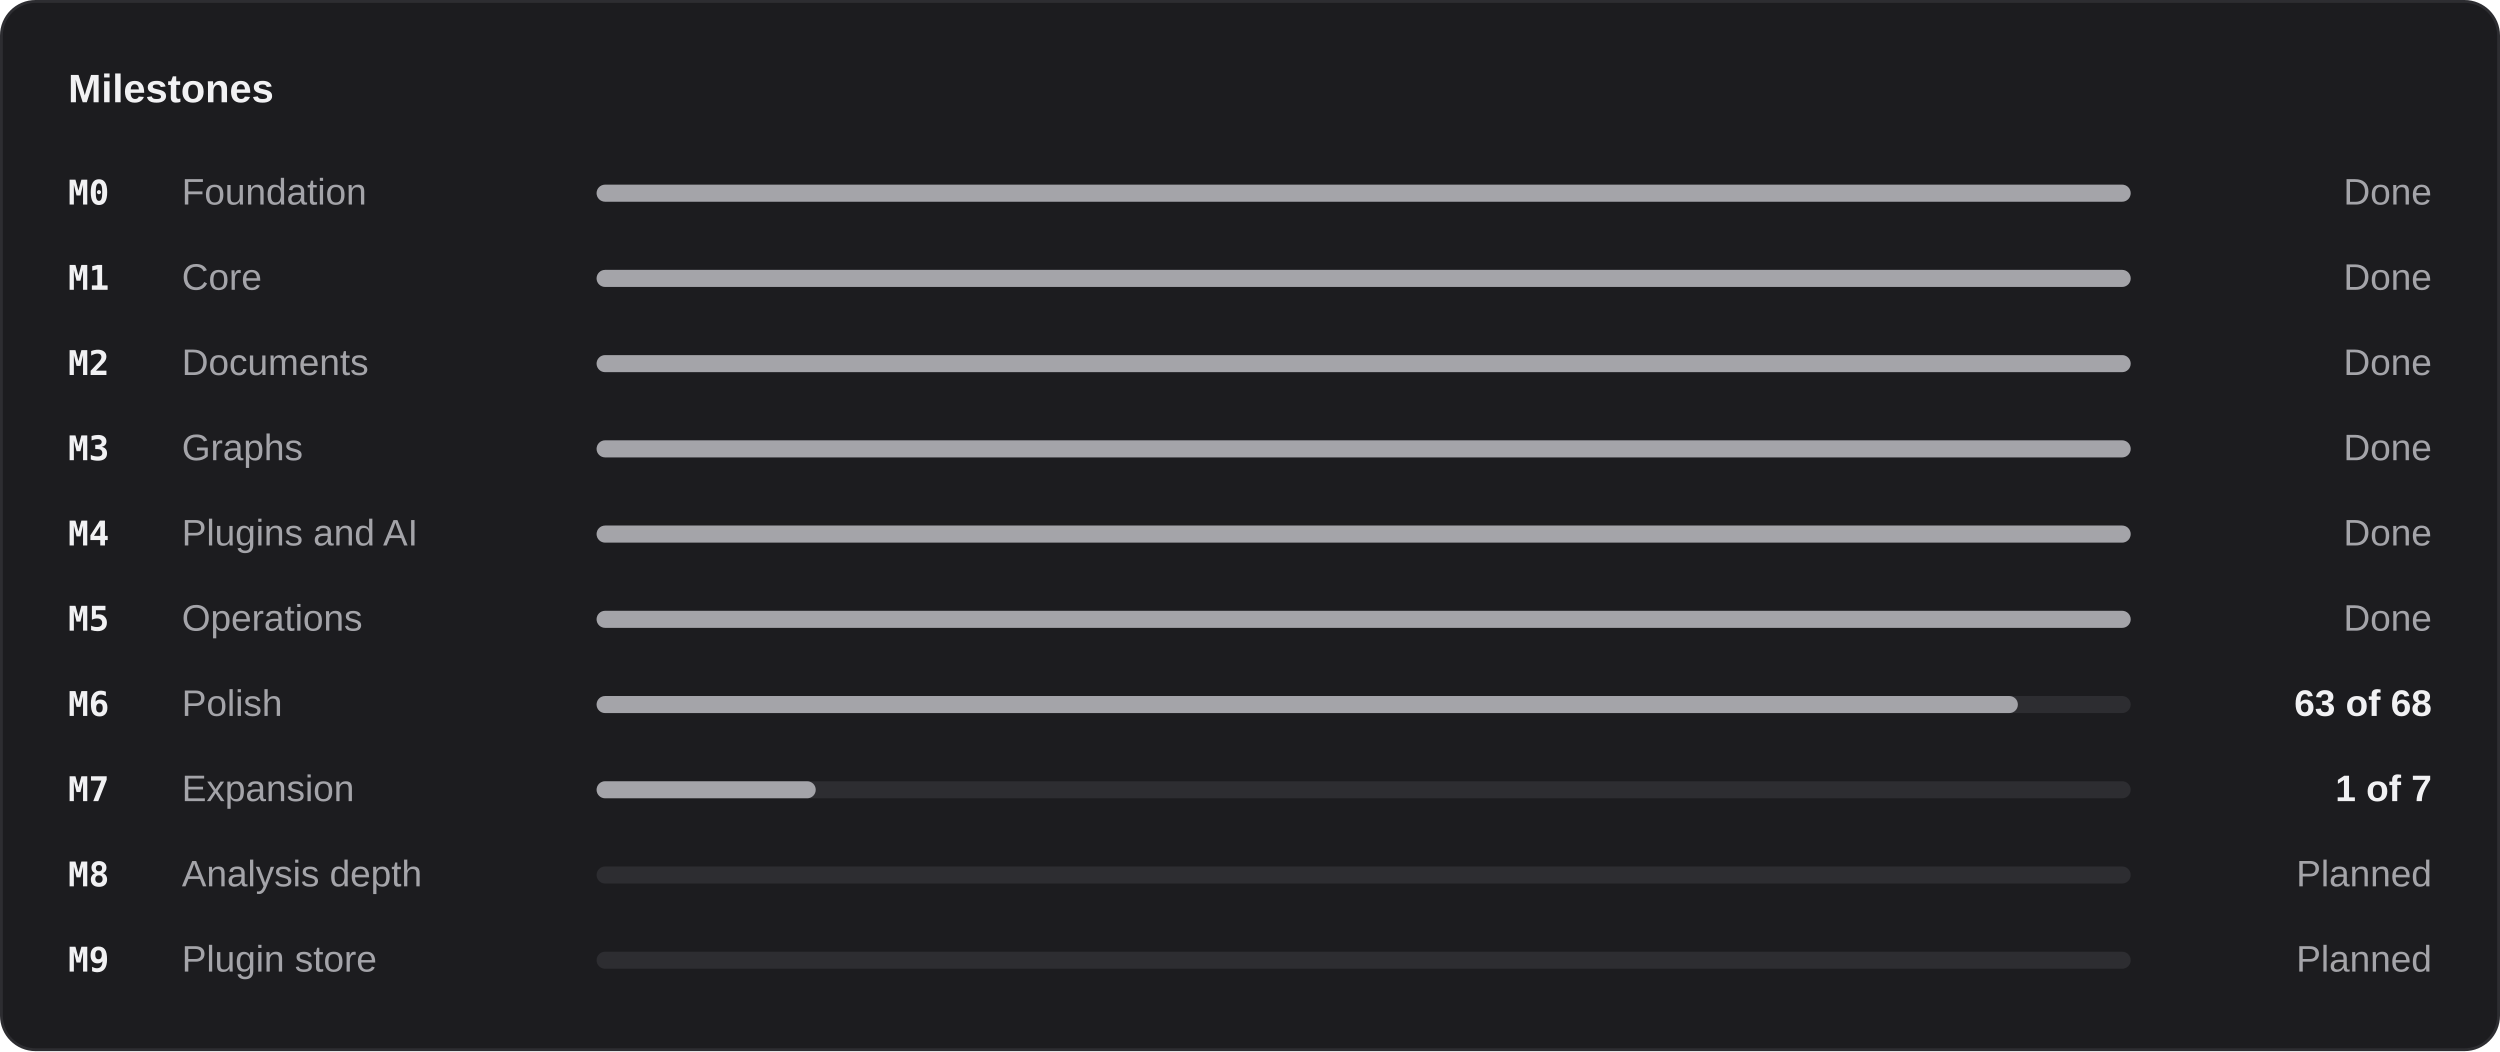
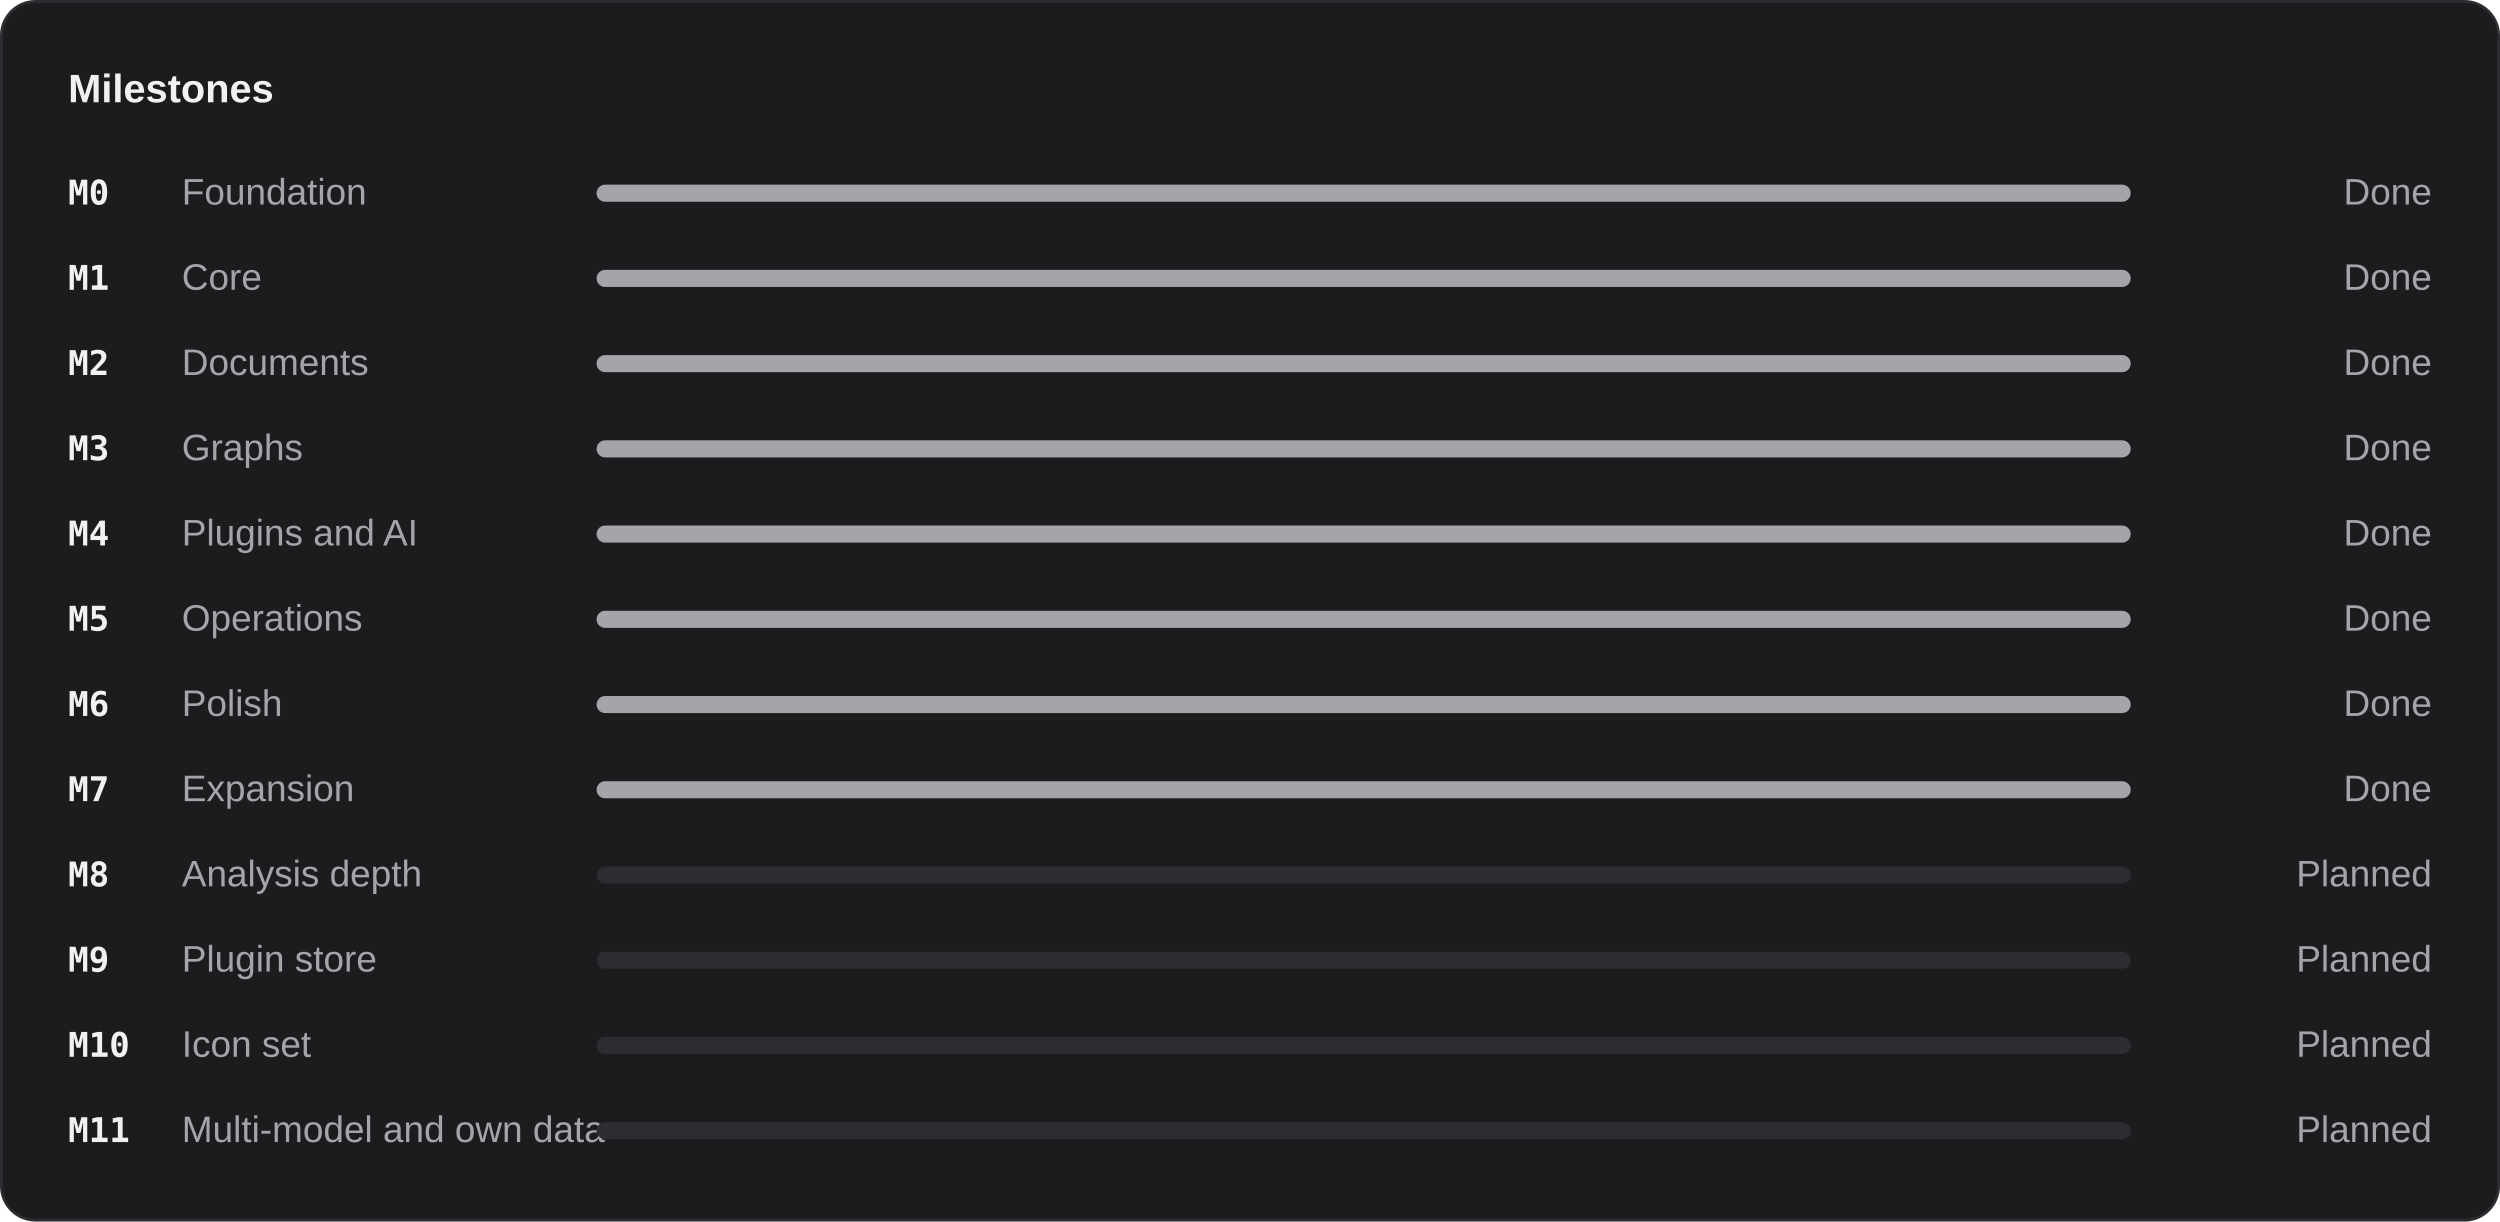
- <svg xmlns="http://www.w3.org/2000/svg" width="880" height="370" viewBox="0 0 880 370" role="img" aria-labelledby="title desc">
+ <svg xmlns="http://www.w3.org/2000/svg" width="880" height="430" viewBox="0 0 880 430" role="img" aria-labelledby="title desc">
  <defs>
    <linearGradient id="sweep" x1="0" x2="1" y1="0" y2="0">
      <stop offset="0" stop-color="#f1f1f3" stop-opacity="0" />
      <stop offset="0.5" stop-color="#f1f1f3" stop-opacity="0.45" />
      <stop offset="1" stop-color="#f1f1f3" stop-opacity="0" />
    </linearGradient>
  </defs>
  <style>
text{font-family:"Instrument Sans","Segoe UI",system-ui,-apple-system,"Helvetica Neue",Arial,sans-serif;font-size:13px;fill:#a4a4a9;font-variant-numeric:tabular-nums}
.title{font-size:14px;font-weight:600;fill:#f1f1f3}
.id{font-family:"JetBrains Mono",ui-monospace,"Cascadia Code","SF Mono",Menlo,Consolas,monospace;font-size:12px;font-weight:600;fill:#f1f1f3}
.status.current{fill:#f1f1f3;font-weight:600}
.track{fill:#2d2d31}
.fill{fill:#a4a4a9;transform-box:fill-box;transform-origin:left center;animation:grow 1.2s cubic-bezier(.22,.7,.2,1) backwards}
@keyframes grow{from{transform:scaleX(0)}to{transform:scaleX(1)}}
- @keyframes sweep-m6{0%{transform:translateX(0)}55%,100%{transform:translateX(620.29px)}}
- .sweep-m6{animation:sweep-m6 4.8s ease-in-out 1.74s infinite}
- @keyframes sweep-m7{0%{transform:translateX(0)}55%,100%{transform:translateX(197.14px)}}
- .sweep-m7{animation:sweep-m7 4.8s ease-in-out 1.83s infinite}
@media (prefers-reduced-motion:reduce){.fill,.sweep{animation:none}}
</style>
-   <rect x="0.5" y="0.5" width="879" height="369" rx="12" fill="#1c1c1f" stroke="#2d2d31" />
+   <rect x="0.5" y="0.5" width="879" height="429" rx="12" fill="#1c1c1f" stroke="#2d2d31" />
  <text class="title" x="24" y="36">Milestones</text>
  <g class="row">
    <text class="id" x="24" y="72">M0</text>
    <text class="name" x="64" y="72">Foundation</text>
    <rect class="track" x="210" y="65" width="540" height="6" rx="3" />
    <rect class="fill" x="210" y="65" width="540" height="6" rx="3" style="animation-delay:0s" />
    <text class="status" x="856" y="72" text-anchor="end">Done</text>
  </g>
  <g class="row">
    <text class="id" x="24" y="102">M1</text>
    <text class="name" x="64" y="102">Core</text>
    <rect class="track" x="210" y="95" width="540" height="6" rx="3" />
    <rect class="fill" x="210" y="95" width="540" height="6" rx="3" style="animation-delay:0.09s" />
    <text class="status" x="856" y="102" text-anchor="end">Done</text>
  </g>
  <g class="row">
    <text class="id" x="24" y="132">M2</text>
    <text class="name" x="64" y="132">Documents</text>
    <rect class="track" x="210" y="125" width="540" height="6" rx="3" />
    <rect class="fill" x="210" y="125" width="540" height="6" rx="3" style="animation-delay:0.18s" />
    <text class="status" x="856" y="132" text-anchor="end">Done</text>
  </g>
  <g class="row">
    <text class="id" x="24" y="162">M3</text>
    <text class="name" x="64" y="162">Graphs</text>
    <rect class="track" x="210" y="155" width="540" height="6" rx="3" />
    <rect class="fill" x="210" y="155" width="540" height="6" rx="3" style="animation-delay:0.27s" />
    <text class="status" x="856" y="162" text-anchor="end">Done</text>
  </g>
  <g class="row">
    <text class="id" x="24" y="192">M4</text>
    <text class="name" x="64" y="192">Plugins and AI</text>
    <rect class="track" x="210" y="185" width="540" height="6" rx="3" />
    <rect class="fill" x="210" y="185" width="540" height="6" rx="3" style="animation-delay:0.36s" />
    <text class="status" x="856" y="192" text-anchor="end">Done</text>
  </g>
  <g class="row">
    <text class="id" x="24" y="222">M5</text>
    <text class="name" x="64" y="222">Operations</text>
    <rect class="track" x="210" y="215" width="540" height="6" rx="3" />
    <rect class="fill" x="210" y="215" width="540" height="6" rx="3" style="animation-delay:0.45s" />
    <text class="status" x="856" y="222" text-anchor="end">Done</text>
  </g>
  <g class="row">
    <text class="id" x="24" y="252">M6</text>
    <text class="name" x="64" y="252">Polish</text>
    <rect class="track" x="210" y="245" width="540" height="6" rx="3" />
-     <rect class="fill" x="210" y="245" width="500.29" height="6" rx="3" style="animation-delay:0.54s" />
-     <clipPath id="clip-m6">
-       <rect x="210" y="245" width="500.29" height="6" rx="3" />
-     </clipPath>
-     <g clip-path="url(#clip-m6)">
-       <rect class="sweep sweep-m6" x="90" y="245" width="120" height="6" fill="url(#sweep)" />
-     </g>
-     <text class="status current" x="856" y="252" text-anchor="end">63 of 68</text>
+     <rect class="fill" x="210" y="245" width="540" height="6" rx="3" style="animation-delay:0.54s" />
+     <text class="status" x="856" y="252" text-anchor="end">Done</text>
  </g>
  <g class="row">
    <text class="id" x="24" y="282">M7</text>
    <text class="name" x="64" y="282">Expansion</text>
    <rect class="track" x="210" y="275" width="540" height="6" rx="3" />
-     <rect class="fill" x="210" y="275" width="77.14" height="6" rx="3" style="animation-delay:0.63s" />
-     <clipPath id="clip-m7">
-       <rect x="210" y="275" width="77.14" height="6" rx="3" />
-     </clipPath>
-     <g clip-path="url(#clip-m7)">
-       <rect class="sweep sweep-m7" x="90" y="275" width="120" height="6" fill="url(#sweep)" />
-     </g>
-     <text class="status current" x="856" y="282" text-anchor="end">1 of 7</text>
+     <rect class="fill" x="210" y="275" width="540" height="6" rx="3" style="animation-delay:0.63s" />
+     <text class="status" x="856" y="282" text-anchor="end">Done</text>
  </g>
  <g class="row">
    <text class="id" x="24" y="312">M8</text>
    <text class="name" x="64" y="312">Analysis depth</text>
    <rect class="track" x="210" y="305" width="540" height="6" rx="3" />
    <text class="status" x="856" y="312" text-anchor="end">Planned</text>
  </g>
  <g class="row">
    <text class="id" x="24" y="342">M9</text>
    <text class="name" x="64" y="342">Plugin store</text>
    <rect class="track" x="210" y="335" width="540" height="6" rx="3" />
    <text class="status" x="856" y="342" text-anchor="end">Planned</text>
  </g>
+   <g class="row">
+     <text class="id" x="24" y="372">M10</text>
+     <text class="name" x="64" y="372">Icon set</text>
+     <rect class="track" x="210" y="365" width="540" height="6" rx="3" />
+     <text class="status" x="856" y="372" text-anchor="end">Planned</text>
+   </g>
+   <g class="row">
+     <text class="id" x="24" y="402">M11</text>
+     <text class="name" x="64" y="402">Multi-model and own data</text>
+     <rect class="track" x="210" y="395" width="540" height="6" rx="3" />
+     <text class="status" x="856" y="402" text-anchor="end">Planned</text>
+   </g>
</svg>
